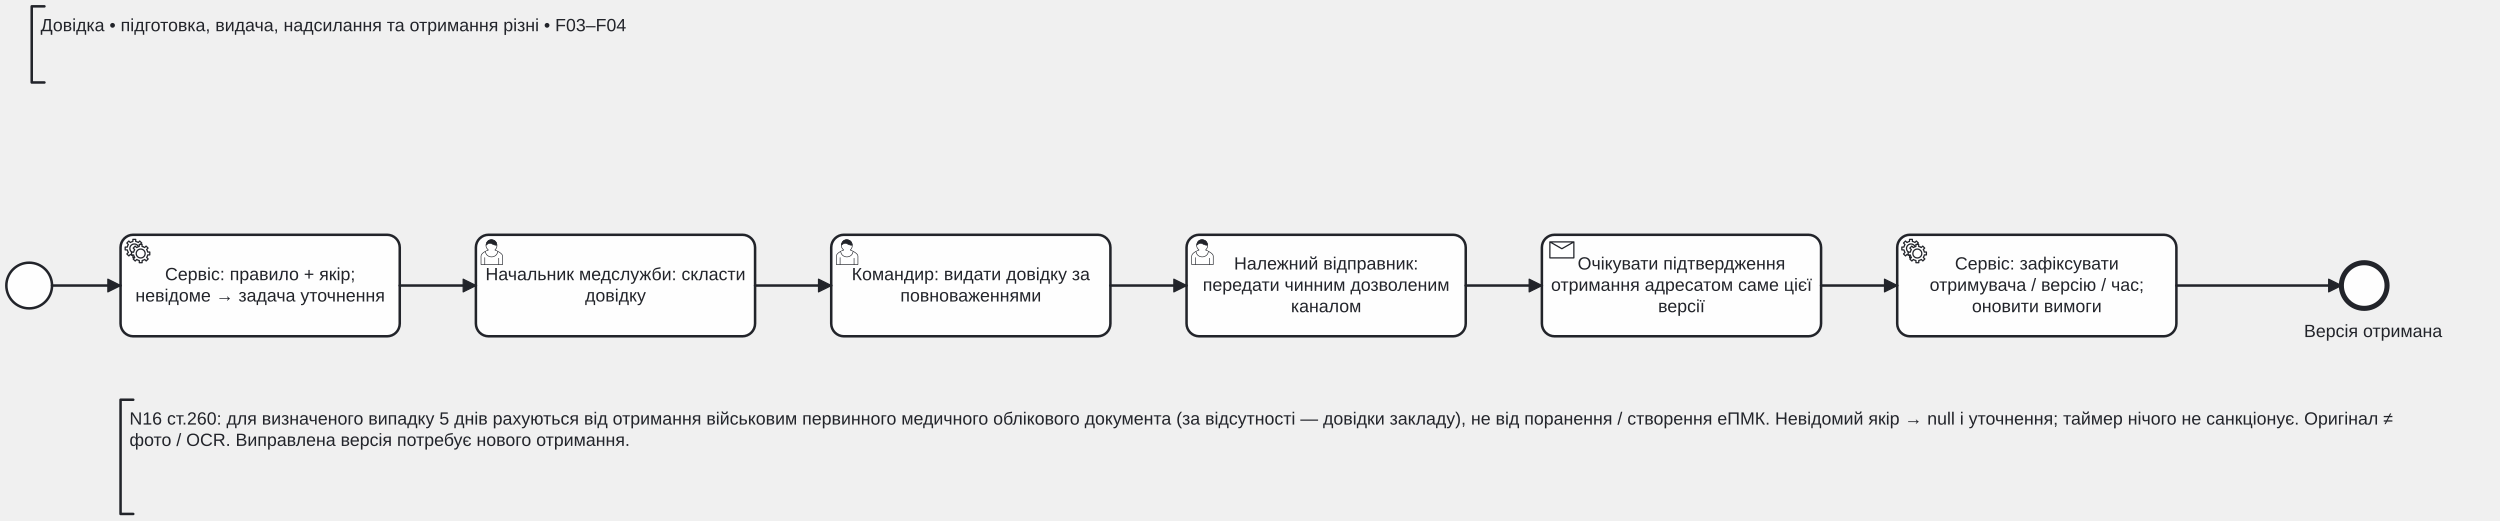
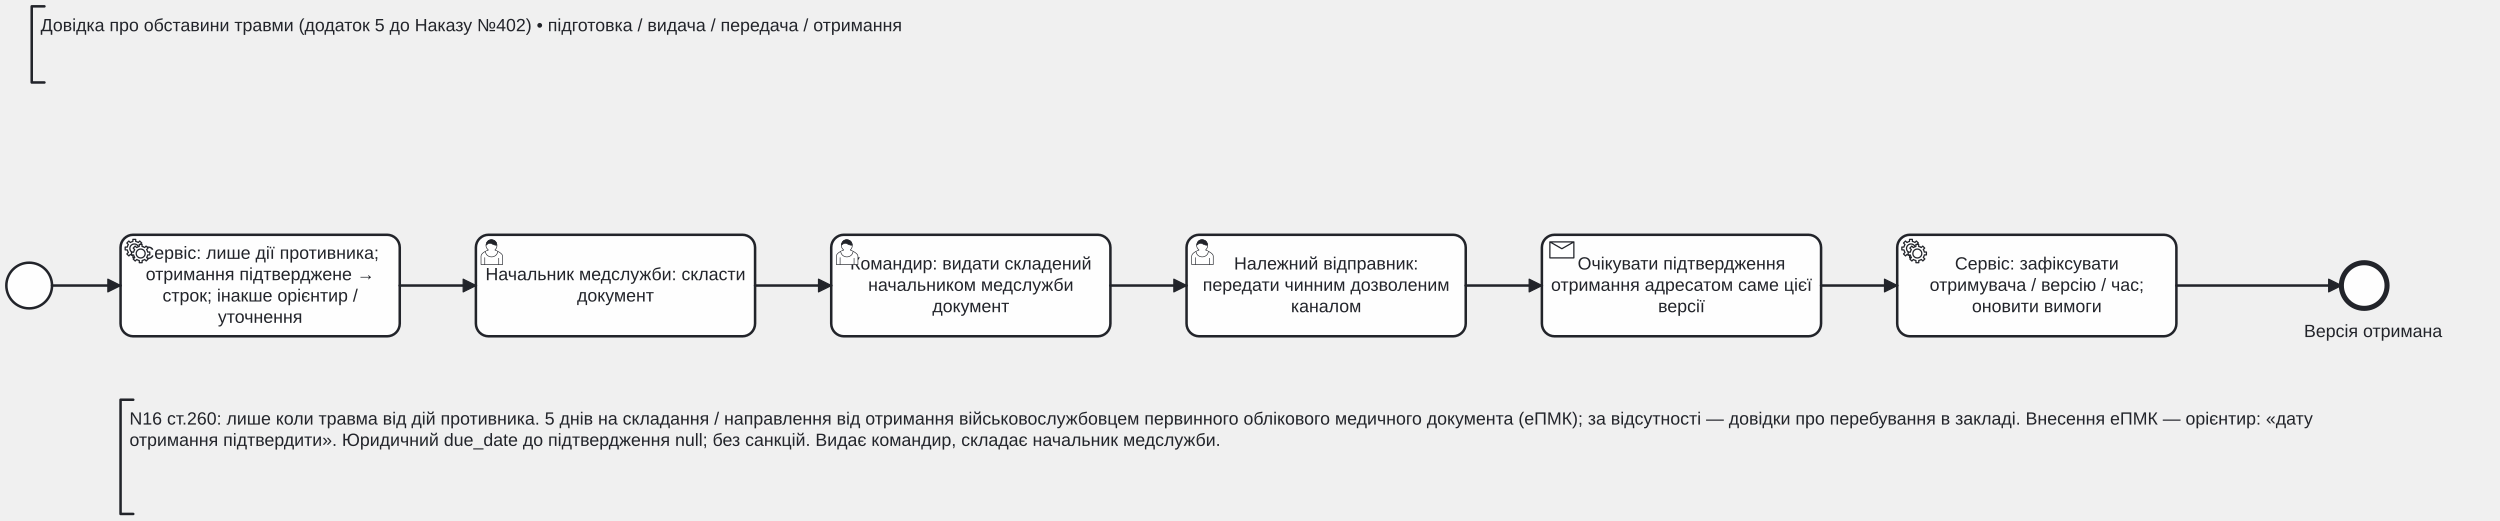
<svg xmlns="http://www.w3.org/2000/svg" width="1970" height="410" viewBox="55 -5 1970 410" version="1.1">
  <g class="djs-group">
    <g class="djs-element djs-shape" data-element-id="Cert_Start" transform="matrix(1 0 0 1 60 202)" style="display: block;">
      <g class="djs-visual">
        <circle cx="18" cy="18" r="18" style="stroke-linecap: round; stroke-linejoin: round; stroke: rgb(34, 36, 42); stroke-width: 2px; fill: white; fill-opacity: 0.95;" />
      </g>
      <rect class="djs-hit djs-hit-all" x="0" y="0" width="36" height="36" style="fill: none; stroke-opacity: 0; stroke: white; stroke-width: 15px;" />
    </g>
  </g>
  <g class="djs-group">
    <g class="djs-element djs-shape" data-element-id="Cert_Anchor" transform="matrix(1 0 0 1 150 180)" style="display: block;">
      <g class="djs-visual">
        <rect x="0" y="0" width="220" height="80" rx="10" ry="10" style="stroke-linecap: round; stroke-linejoin: round; stroke: rgb(34, 36, 42); stroke-width: 2px; fill: white; fill-opacity: 0.95;" />
        <text lineHeight="1.2" class="djs-label" style="font-family: Arial; font-size: 14px; font-weight: normal; fill: rgb(34, 36, 42);">
-           <tspan x="35.01" y="35.8">Сервіс: правило + якір; </tspan>
-           <tspan x="11.689" y="52.6">невідоме → задача уточнення</tspan>
+           <tspan x="16.43" y="19">Сервіс: лише дії противника; </tspan>
+           <tspan x="19.813" y="35.8">отримання підтверджене → </tspan>
+           <tspan x="33.048" y="52.6">строк; інакше орієнтир / </tspan>
+           <tspan x="76.706" y="69.4">уточнення</tspan>
        </text>
        <circle cx="5" cy="5" r="5" transform="translate(6, 6)" style="stroke-linecap: round; stroke-linejoin: round; stroke: none; stroke-width: 2px; fill: white;" />
        <path d="m 12,18 v -1.713 c 0.352,-0.07 0.704,-0.178 1.048,-0.321 0.344,-0.145 0.666,-0.321 0.966,-0.521 l 1.194,1.18 1.567,-1.577 -1.195,-1.18 c 0.403,-0.614 0.683,-1.299 0.825,-2.018 l 1.622,-0.01 v -2.22 l -1.637,0.01 c -0.073,-0.352 -0.178,-0.7 -0.324,-1.044 -0.145,-0.344 -0.321,-0.664 -0.523,-0.962 l 1.131,-1.136 -1.583,-1.563 -1.13,1.136 c -0.614,-0.401 -1.303,-0.681 -2.023,-0.822 l 0.009,-1.619 h -2.241 l 0.004,1.631 c -0.354,0.074 -0.705,0.18 -1.05,0.324 -0.344,0.144 -0.665,0.321 -0.964,0.52 l -1.17,-1.158 -1.567,1.579 1.168,1.157 c -0.403,0.613 -0.683,1.298 -0.825,2.017 l -1.659,0.003 v 2.222 l 1.672,-0.006 c 0.073,0.351 0.18,0.702 0.324,1.045 0.145,0.344 0.321,0.664 0.523,0.961 l -1.199,1.197 1.584,1.56 1.196,-1.193 c 0.614,0.403 1.303,0.682 2.023,0.823 l 7.19e-4,1.699 h 2.227 z m 0.221,-3.996 c -1.789,0.75 -3.858,-0.093 -4.61,-1.874 -0.752,-1.783 0.091,-3.846 1.88,-4.596 1.788,-0.749 3.857,0.093 4.609,1.874 0.752,1.782 -0.091,3.846 -1.88,4.596 z" style="fill: white; stroke-linecap: round; stroke-linejoin: round; stroke: rgb(34, 36, 42); stroke-width: 1px;" />
        <circle cx="5" cy="5" r="5" transform="translate(11, 10)" style="stroke-linecap: round; stroke-linejoin: round; stroke: none; stroke-width: 2px; fill: white;" />
        <path d="m 17,22 v -1.713 c 0.352,-0.07 0.704,-0.178 1.048,-0.321 0.344,-0.145 0.666,-0.321 0.966,-0.521 l 1.194,1.18 1.567,-1.577 -1.195,-1.18 c 0.403,-0.614 0.683,-1.299 0.825,-2.018 l 1.622,-0.01 v -2.22 l -1.637,0.01 c -0.073,-0.352 -0.178,-0.7 -0.324,-1.044 -0.145,-0.344 -0.321,-0.664 -0.523,-0.962 l 1.131,-1.136 -1.583,-1.563 -1.13,1.136 c -0.614,-0.401 -1.303,-0.681 -2.023,-0.822 l 0.009,-1.619 h -2.241 l 0.004,1.631 c -0.354,0.074 -0.705,0.18 -1.05,0.324 -0.344,0.144 -0.665,0.321 -0.964,0.52 l -1.17,-1.158 -1.567,1.579 1.168,1.157 c -0.403,0.613 -0.683,1.298 -0.825,2.017 l -1.659,0.003 v 2.222 l 1.672,-0.006 c 0.073,0.351 0.18,0.702 0.324,1.045 0.145,0.344 0.321,0.664 0.523,0.961 l -1.199,1.197 1.584,1.56 1.196,-1.193 c 0.614,0.403 1.303,0.682 2.023,0.823 l 7.19e-4,1.699 h 2.227 z m 0.221,-3.996 c -1.789,0.75 -3.858,-0.093 -4.61,-1.874 -0.752,-1.783 0.091,-3.846 1.88,-4.596 1.788,-0.749 3.857,0.093 4.609,1.874 0.752,1.782 -0.091,3.846 -1.88,4.596 z" style="fill: white; stroke-linecap: round; stroke-linejoin: round; stroke: rgb(34, 36, 42); stroke-width: 1px;" />
      </g>
      <rect class="djs-hit djs-hit-all" x="0" y="0" width="220" height="80" style="fill: none; stroke-opacity: 0; stroke: white; stroke-width: 15px;" />
    </g>
  </g>
  <g class="djs-group">
    <g class="djs-element djs-shape" data-element-id="Cert_Prepare" transform="matrix(1 0 0 1 430 180)" style="display: block;">
      <g class="djs-visual">
        <rect x="0" y="0" width="220" height="80" rx="10" ry="10" style="stroke-linecap: round; stroke-linejoin: round; stroke: rgb(34, 36, 42); stroke-width: 2px; fill: white; fill-opacity: 0.95;" />
        <text lineHeight="1.2" class="djs-label" style="font-family: Arial; font-size: 14px; font-weight: normal; fill: rgb(34, 36, 42);">
          <tspan x="7.546" y="35.8">Начальник медслужби: скласти</tspan>
-           <tspan x="86.023" y="52.6">довідку</tspan>
+           <tspan x="79.683" y="52.6">документ</tspan>
        </text>
        <path d="m 15,12 c 0.909,-0.845 1.594,-2.049 1.594,-3.385 0,-2.554 -1.805,-4.622 -4.357,-4.622 -2.552,0 -4.288,2.068 -4.288,4.622 0,1.348 0.974,2.562 1.896,3.405 -0.529,0.187 -5.669,2.097 -5.794,4.756 v 6.718 h 17 v -6.718 c 0,-2.298 -5.528,-4.595 -6.051,-4.776 zm -8,6 l 0,5.5 m 11,0 l 0,-5" style="fill: white; stroke-linecap: round; stroke-linejoin: round; stroke: rgb(34, 36, 42); stroke-width: 0.5px;" />
        <path d="m 15,12 m 2.162,1.009 c 0,2.447 -2.158,4.431 -4.821,4.431 -2.665,0 -4.822,-1.981 -4.822,-4.431 " style="fill: white; stroke-linecap: round; stroke-linejoin: round; stroke: rgb(34, 36, 42); stroke-width: 0.5px;" />
        <path d="m 15,12 m -6.9,-3.80 c 0,0 2.251,-2.358 4.274,-1.177 2.024,1.181 4.221,1.537 4.124,0.965 -0.098,-0.57 -0.117,-3.791 -4.191,-4.136 -3.575,0.001 -4.208,3.367 -4.207,4.348 z" style="fill: rgb(34, 36, 42); stroke-linecap: round; stroke-linejoin: round; stroke: rgb(34, 36, 42); stroke-width: 0.5px;" />
      </g>
      <rect class="djs-hit djs-hit-all" x="0" y="0" width="220" height="80" style="fill: none; stroke-opacity: 0; stroke: white; stroke-width: 15px;" />
    </g>
  </g>
  <g class="djs-group">
    <g class="djs-element djs-shape" data-element-id="Cert_Issue" transform="matrix(1 0 0 1 710 180)" style="display: block;">
      <g class="djs-visual">
        <rect x="0" y="0" width="220" height="80" rx="10" ry="10" style="stroke-linecap: round; stroke-linejoin: round; stroke: rgb(34, 36, 42); stroke-width: 2px; fill: white; fill-opacity: 0.95;" />
        <text lineHeight="1.2" class="djs-label" style="font-family: Arial; font-size: 14px; font-weight: normal; fill: rgb(34, 36, 42);">
-           <tspan x="16.143" y="35.8">Командир: видати довідку за </tspan>
-           <tspan x="54.485" y="52.6">повноваженнями</tspan>
+           <tspan x="14.885" y="27.4">Командир: видати складений </tspan>
+           <tspan x="29.076" y="44.2">начальником медслужби </tspan>
+           <tspan x="79.683" y="61">документ</tspan>
        </text>
        <path d="m 15,12 c 0.909,-0.845 1.594,-2.049 1.594,-3.385 0,-2.554 -1.805,-4.622 -4.357,-4.622 -2.552,0 -4.288,2.068 -4.288,4.622 0,1.348 0.974,2.562 1.896,3.405 -0.529,0.187 -5.669,2.097 -5.794,4.756 v 6.718 h 17 v -6.718 c 0,-2.298 -5.528,-4.595 -6.051,-4.776 zm -8,6 l 0,5.5 m 11,0 l 0,-5" style="fill: white; stroke-linecap: round; stroke-linejoin: round; stroke: rgb(34, 36, 42); stroke-width: 0.5px;" />
        <path d="m 15,12 m 2.162,1.009 c 0,2.447 -2.158,4.431 -4.821,4.431 -2.665,0 -4.822,-1.981 -4.822,-4.431 " style="fill: white; stroke-linecap: round; stroke-linejoin: round; stroke: rgb(34, 36, 42); stroke-width: 0.5px;" />
        <path d="m 15,12 m -6.9,-3.80 c 0,0 2.251,-2.358 4.274,-1.177 2.024,1.181 4.221,1.537 4.124,0.965 -0.098,-0.57 -0.117,-3.791 -4.191,-4.136 -3.575,0.001 -4.208,3.367 -4.207,4.348 z" style="fill: rgb(34, 36, 42); stroke-linecap: round; stroke-linejoin: round; stroke: rgb(34, 36, 42); stroke-width: 0.5px;" />
      </g>
      <rect class="djs-hit djs-hit-all" x="0" y="0" width="220" height="80" style="fill: none; stroke-opacity: 0; stroke: white; stroke-width: 15px;" />
    </g>
  </g>
  <g class="djs-group">
    <g class="djs-element djs-shape" data-element-id="Cert_Send" transform="matrix(1 0 0 1 990 180)" style="display: block;">
      <g class="djs-visual">
        <rect x="0" y="0" width="220" height="80" rx="10" ry="10" style="stroke-linecap: round; stroke-linejoin: round; stroke: rgb(34, 36, 42); stroke-width: 2px; fill: white; fill-opacity: 0.95;" />
        <text lineHeight="1.2" class="djs-label" style="font-family: Arial; font-size: 14px; font-weight: normal; fill: rgb(34, 36, 42);">
          <tspan x="37.402" y="27.4">Належний відправник: </tspan>
          <tspan x="12.79" y="44.2">передати чинним дозволеним </tspan>
          <tspan x="82.263" y="61">каналом</tspan>
        </text>
        <path d="m 15,12 c 0.909,-0.845 1.594,-2.049 1.594,-3.385 0,-2.554 -1.805,-4.622 -4.357,-4.622 -2.552,0 -4.288,2.068 -4.288,4.622 0,1.348 0.974,2.562 1.896,3.405 -0.529,0.187 -5.669,2.097 -5.794,4.756 v 6.718 h 17 v -6.718 c 0,-2.298 -5.528,-4.595 -6.051,-4.776 zm -8,6 l 0,5.5 m 11,0 l 0,-5" style="fill: white; stroke-linecap: round; stroke-linejoin: round; stroke: rgb(34, 36, 42); stroke-width: 0.5px;" />
        <path d="m 15,12 m 2.162,1.009 c 0,2.447 -2.158,4.431 -4.821,4.431 -2.665,0 -4.822,-1.981 -4.822,-4.431 " style="fill: white; stroke-linecap: round; stroke-linejoin: round; stroke: rgb(34, 36, 42); stroke-width: 0.5px;" />
        <path d="m 15,12 m -6.9,-3.80 c 0,0 2.251,-2.358 4.274,-1.177 2.024,1.181 4.221,1.537 4.124,0.965 -0.098,-0.57 -0.117,-3.791 -4.191,-4.136 -3.575,0.001 -4.208,3.367 -4.207,4.348 z" style="fill: rgb(34, 36, 42); stroke-linecap: round; stroke-linejoin: round; stroke: rgb(34, 36, 42); stroke-width: 0.5px;" />
      </g>
      <rect class="djs-hit djs-hit-all" x="0" y="0" width="220" height="80" style="fill: none; stroke-opacity: 0; stroke: white; stroke-width: 15px;" />
    </g>
  </g>
  <g class="djs-group">
    <g class="djs-element djs-shape" data-element-id="Cert_Receipt" transform="matrix(1 0 0 1 1270 180)" style="display: block;">
      <g class="djs-visual">
        <rect x="0" y="0" width="220" height="80" rx="10" ry="10" style="stroke-linecap: round; stroke-linejoin: round; stroke: rgb(34, 36, 42); stroke-width: 2px; fill: white; fill-opacity: 0.95;" />
        <text lineHeight="1.2" class="djs-label" style="font-family: Arial; font-size: 14px; font-weight: normal; fill: rgb(34, 36, 42);">
          <tspan x="28.188" y="27.4">Очікувати підтвердження </tspan>
          <tspan x="7.174" y="44.2">отримання адресатом саме цієї </tspan>
          <tspan x="91.574" y="61">версії</tspan>
        </text>
        <path d="m 6.3,5.6 l 0,12.6 l 18.9,0 l 0,-12.6 z l 9.45,5.4 l 9.45,-5.4" style="fill: white; stroke-linecap: round; stroke-linejoin: round; stroke: rgb(34, 36, 42); stroke-width: 1px;" />
      </g>
      <rect class="djs-hit djs-hit-all" x="0" y="0" width="220" height="80" style="fill: none; stroke-opacity: 0; stroke: white; stroke-width: 15px;" />
    </g>
  </g>
  <g class="djs-group">
    <g class="djs-element djs-shape" data-element-id="Cert_Record" transform="matrix(1 0 0 1 1550 180)" style="display: block;">
      <g class="djs-visual">
        <rect x="0" y="0" width="220" height="80" rx="10" ry="10" style="stroke-linecap: round; stroke-linejoin: round; stroke: rgb(34, 36, 42); stroke-width: 2px; fill: white; fill-opacity: 0.95;" />
        <text lineHeight="1.2" class="djs-label" style="font-family: Arial; font-size: 14px; font-weight: normal; fill: rgb(34, 36, 42);">
          <tspan x="45.441" y="27.4">Сервіс: зафіксувати </tspan>
          <tspan x="25.556" y="44.2">отримувача / версію / час; </tspan>
          <tspan x="58.86" y="61">оновити вимоги</tspan>
        </text>
        <circle cx="5" cy="5" r="5" transform="translate(6, 6)" style="stroke-linecap: round; stroke-linejoin: round; stroke: none; stroke-width: 2px; fill: white;" />
        <path d="m 12,18 v -1.713 c 0.352,-0.07 0.704,-0.178 1.048,-0.321 0.344,-0.145 0.666,-0.321 0.966,-0.521 l 1.194,1.18 1.567,-1.577 -1.195,-1.18 c 0.403,-0.614 0.683,-1.299 0.825,-2.018 l 1.622,-0.01 v -2.22 l -1.637,0.01 c -0.073,-0.352 -0.178,-0.7 -0.324,-1.044 -0.145,-0.344 -0.321,-0.664 -0.523,-0.962 l 1.131,-1.136 -1.583,-1.563 -1.13,1.136 c -0.614,-0.401 -1.303,-0.681 -2.023,-0.822 l 0.009,-1.619 h -2.241 l 0.004,1.631 c -0.354,0.074 -0.705,0.18 -1.05,0.324 -0.344,0.144 -0.665,0.321 -0.964,0.52 l -1.17,-1.158 -1.567,1.579 1.168,1.157 c -0.403,0.613 -0.683,1.298 -0.825,2.017 l -1.659,0.003 v 2.222 l 1.672,-0.006 c 0.073,0.351 0.18,0.702 0.324,1.045 0.145,0.344 0.321,0.664 0.523,0.961 l -1.199,1.197 1.584,1.56 1.196,-1.193 c 0.614,0.403 1.303,0.682 2.023,0.823 l 7.19e-4,1.699 h 2.227 z m 0.221,-3.996 c -1.789,0.75 -3.858,-0.093 -4.61,-1.874 -0.752,-1.783 0.091,-3.846 1.88,-4.596 1.788,-0.749 3.857,0.093 4.609,1.874 0.752,1.782 -0.091,3.846 -1.88,4.596 z" style="fill: white; stroke-linecap: round; stroke-linejoin: round; stroke: rgb(34, 36, 42); stroke-width: 1px;" />
        <circle cx="5" cy="5" r="5" transform="translate(11, 10)" style="stroke-linecap: round; stroke-linejoin: round; stroke: none; stroke-width: 2px; fill: white;" />
        <path d="m 17,22 v -1.713 c 0.352,-0.07 0.704,-0.178 1.048,-0.321 0.344,-0.145 0.666,-0.321 0.966,-0.521 l 1.194,1.18 1.567,-1.577 -1.195,-1.18 c 0.403,-0.614 0.683,-1.299 0.825,-2.018 l 1.622,-0.01 v -2.22 l -1.637,0.01 c -0.073,-0.352 -0.178,-0.7 -0.324,-1.044 -0.145,-0.344 -0.321,-0.664 -0.523,-0.962 l 1.131,-1.136 -1.583,-1.563 -1.13,1.136 c -0.614,-0.401 -1.303,-0.681 -2.023,-0.822 l 0.009,-1.619 h -2.241 l 0.004,1.631 c -0.354,0.074 -0.705,0.18 -1.05,0.324 -0.344,0.144 -0.665,0.321 -0.964,0.52 l -1.17,-1.158 -1.567,1.579 1.168,1.157 c -0.403,0.613 -0.683,1.298 -0.825,2.017 l -1.659,0.003 v 2.222 l 1.672,-0.006 c 0.073,0.351 0.18,0.702 0.324,1.045 0.145,0.344 0.321,0.664 0.523,0.961 l -1.199,1.197 1.584,1.56 1.196,-1.193 c 0.614,0.403 1.303,0.682 2.023,0.823 l 7.19e-4,1.699 h 2.227 z m 0.221,-3.996 c -1.789,0.75 -3.858,-0.093 -4.61,-1.874 -0.752,-1.783 0.091,-3.846 1.88,-4.596 1.788,-0.749 3.857,0.093 4.609,1.874 0.752,1.782 -0.091,3.846 -1.88,4.596 z" style="fill: white; stroke-linecap: round; stroke-linejoin: round; stroke: rgb(34, 36, 42); stroke-width: 1px;" />
      </g>
      <rect class="djs-hit djs-hit-all" x="0" y="0" width="220" height="80" style="fill: none; stroke-opacity: 0; stroke: white; stroke-width: 15px;" />
    </g>
  </g>
  <g class="djs-group">
    <g class="djs-element djs-shape" data-element-id="Cert_End" transform="matrix(1 0 0 1 1900 202)" style="display: block;">
      <g class="djs-visual">
        <circle cx="18" cy="18" r="18" style="stroke-linecap: round; stroke-linejoin: round; stroke: rgb(34, 36, 42); stroke-width: 4px; fill: white; fill-opacity: 0.95;" />
      </g>
      <rect class="djs-hit djs-hit-all" x="0" y="0" width="36" height="36" style="fill: none; stroke-opacity: 0; stroke: white; stroke-width: 15px;" />
    </g>
  </g>
  <g class="djs-group">
    <g class="djs-element djs-shape" data-element-id="Cert_End_label" transform="matrix(1 0 0 1 1830 248)" style="display: block;">
      <g class="djs-visual">
        <text lineHeight="1.2" class="djs-label" style="font-family: Arial; font-size: 14px; font-weight: normal; fill: rgb(34, 36, 42);">
          <tspan x="40.542" y="12.6">Версія отримана</tspan>
        </text>
      </g>
      <rect class="djs-hit djs-hit-all" x="0" y="0" width="190" height="17" style="fill: none; stroke-opacity: 0; stroke: white; stroke-width: 15px;" />
    </g>
  </g>
  <g class="djs-group">
    <g class="djs-element djs-shape" data-element-id="Cert_Note" transform="matrix(1 0 0 1 150 310)" style="display: block;">
      <g class="djs-visual">
        <rect x="0" y="0" width="1810" height="90" rx="0" ry="0" style="stroke-linecap: round; stroke-linejoin: round; stroke: none; stroke-width: 2px; fill: none;" />
        <path d="m 0, 0 m 10,0 l -10,0 l 0,90 l 10,0" style="fill: none; stroke-linecap: round; stroke-linejoin: round; stroke: rgb(34, 36, 42); stroke-width: 2px;" />
        <text lineHeight="1.2" class="djs-label" style="font-family: Arial; font-size: 14px; font-weight: normal; fill: rgb(34, 36, 42);">
-           <tspan x="7" y="19.6">N16 ст.260: для визначеного випадку 5 днів рахуються від отримання військовим первинного медичного облікового документа (за відсутності — довідки закладу), не від поранення / створення еПМК. Невідомий якір → null і уточнення; таймер нічого не санкціонує. Оригінал ≠</tspan>
-           <tspan x="7" y="36.4">фото / OCR. Виправлена версія потребує нового отримання.</tspan>
+           <tspan x="7" y="19.6">N16 ст.260: лише коли травма від дій противника. 5 днів на складання / направлення від отримання військовослужбовцем первинного облікового медичного документа (еПМК); за відсутності — довідки про перебування в закладі. Внесення еПМК — орієнтир: «дату </tspan>
+           <tspan x="7" y="36.4">отримання підтвердити». Юридичний due_date до підтвердження null; без санкцій. Видає командир, складає начальник медслужби.</tspan>
        </text>
      </g>
      <rect class="djs-hit djs-hit-all" x="0" y="0" width="1810" height="90" style="fill: none; stroke-opacity: 0; stroke: white; stroke-width: 15px;" />
    </g>
  </g>
  <g class="djs-group">
    <g class="djs-element djs-shape" data-element-id="Title_certificate" transform="matrix(1 0 0 1 80 0)" style="display: block;">
      <g class="djs-visual">
        <rect x="0" y="0" width="1910" height="60" rx="0" ry="0" style="stroke-linecap: round; stroke-linejoin: round; stroke: none; stroke-width: 2px; fill: none;" />
        <path d="m 0, 0 m 10,0 l -10,0 l 0,60 l 10,0" style="fill: none; stroke-linecap: round; stroke-linejoin: round; stroke: rgb(34, 36, 42); stroke-width: 2px;" />
        <text lineHeight="1.2" class="djs-label" style="font-family: Arial; font-size: 14px; font-weight: normal; fill: rgb(34, 36, 42);">
-           <tspan x="7" y="19.6">Довідка • підготовка, видача, надсилання та отримання різні • F03–F04</tspan>
+           <tspan x="7" y="19.6">Довідка про обставини травми (додаток 5 до Наказу №402) • підготовка / видача / передача / отримання</tspan>
        </text>
      </g>
      <rect class="djs-hit djs-hit-all" x="0" y="0" width="1910" height="60" style="fill: none; stroke-opacity: 0; stroke: white; stroke-width: 15px;" />
    </g>
  </g>
  <g class="djs-group">
    <g class="djs-element djs-connection" data-element-id="F_Cert_Start_Cert_Anchor" style="display: block;">
      <g class="djs-visual">
        <defs>
-           <marker id="marker-7dkjk2pjv5pomy6c1zb772tm3" viewBox="0 0 20 20" refX="11" refY="10" markerWidth="10" markerHeight="10" orient="auto">
-             <path d="M 1 5 L 11 10 L 1 15 Z" style="stroke-linecap: round; stroke-linejoin: round; stroke: rgb(34, 36, 42); stroke-width: 1px; fill: rgb(34, 36, 42);" />
-           </marker>
-         </defs>
-         <path data-corner-radius="5" style="fill: none; stroke-linecap: round; stroke-linejoin: round; stroke: rgb(34, 36, 42); stroke-width: 2px; marker-end: url('#marker-7dkjk2pjv5pomy6c1zb772tm3');" d="M96,220L150,220" />
+           <marker id="marker-88ow1oxze9iomq1yunvprv8kq" viewBox="0 0 20 20" refX="11" refY="10" markerWidth="10" markerHeight="10" orient="auto">
+             <path d="M 1 5 L 11 10 L 1 15 Z" style="stroke-linecap: round; stroke-linejoin: round; stroke: rgb(34, 36, 42); stroke-width: 1px; fill: rgb(34, 36, 42);" />
+           </marker>
+         </defs>
+         <path data-corner-radius="5" style="fill: none; stroke-linecap: round; stroke-linejoin: round; stroke: rgb(34, 36, 42); stroke-width: 2px; marker-end: url('#marker-88ow1oxze9iomq1yunvprv8kq');" d="M96,220L150,220" />
      </g>
      <path d="M96,220L150,220" class="djs-hit djs-hit-stroke" style="fill: none; stroke-opacity: 0; stroke: white; stroke-width: 15px;" />
    </g>
  </g>
  <g class="djs-group">
    <g class="djs-element djs-connection" data-element-id="F_Cert_Anchor_Cert_Prepare" style="display: block;">
      <g class="djs-visual">
        <defs>
-           <marker id="marker-52kqaqx9ktauffequ8u1yiwtn" viewBox="0 0 20 20" refX="11" refY="10" markerWidth="10" markerHeight="10" orient="auto">
-             <path d="M 1 5 L 11 10 L 1 15 Z" style="stroke-linecap: round; stroke-linejoin: round; stroke: rgb(34, 36, 42); stroke-width: 1px; fill: rgb(34, 36, 42);" />
-           </marker>
-         </defs>
-         <path data-corner-radius="5" style="fill: none; stroke-linecap: round; stroke-linejoin: round; stroke: rgb(34, 36, 42); stroke-width: 2px; marker-end: url('#marker-52kqaqx9ktauffequ8u1yiwtn');" d="M370,220L430,220" />
+           <marker id="marker-8efjfp8ps9lrvzc14qx82v2ta" viewBox="0 0 20 20" refX="11" refY="10" markerWidth="10" markerHeight="10" orient="auto">
+             <path d="M 1 5 L 11 10 L 1 15 Z" style="stroke-linecap: round; stroke-linejoin: round; stroke: rgb(34, 36, 42); stroke-width: 1px; fill: rgb(34, 36, 42);" />
+           </marker>
+         </defs>
+         <path data-corner-radius="5" style="fill: none; stroke-linecap: round; stroke-linejoin: round; stroke: rgb(34, 36, 42); stroke-width: 2px; marker-end: url('#marker-8efjfp8ps9lrvzc14qx82v2ta');" d="M370,220L430,220" />
      </g>
      <path d="M370,220L430,220" class="djs-hit djs-hit-stroke" style="fill: none; stroke-opacity: 0; stroke: white; stroke-width: 15px;" />
    </g>
  </g>
  <g class="djs-group">
    <g class="djs-element djs-connection" data-element-id="F_Cert_Prepare_Cert_Issue" style="display: block;">
      <g class="djs-visual">
        <defs>
-           <marker id="marker-6q2eso77fleknpeys5n0uupko" viewBox="0 0 20 20" refX="11" refY="10" markerWidth="10" markerHeight="10" orient="auto">
-             <path d="M 1 5 L 11 10 L 1 15 Z" style="stroke-linecap: round; stroke-linejoin: round; stroke: rgb(34, 36, 42); stroke-width: 1px; fill: rgb(34, 36, 42);" />
-           </marker>
-         </defs>
-         <path data-corner-radius="5" style="fill: none; stroke-linecap: round; stroke-linejoin: round; stroke: rgb(34, 36, 42); stroke-width: 2px; marker-end: url('#marker-6q2eso77fleknpeys5n0uupko');" d="M650,220L710,220" />
+           <marker id="marker-cbztcw8bz6p5u5qonhy4rjjnl" viewBox="0 0 20 20" refX="11" refY="10" markerWidth="10" markerHeight="10" orient="auto">
+             <path d="M 1 5 L 11 10 L 1 15 Z" style="stroke-linecap: round; stroke-linejoin: round; stroke: rgb(34, 36, 42); stroke-width: 1px; fill: rgb(34, 36, 42);" />
+           </marker>
+         </defs>
+         <path data-corner-radius="5" style="fill: none; stroke-linecap: round; stroke-linejoin: round; stroke: rgb(34, 36, 42); stroke-width: 2px; marker-end: url('#marker-cbztcw8bz6p5u5qonhy4rjjnl');" d="M650,220L710,220" />
      </g>
      <path d="M650,220L710,220" class="djs-hit djs-hit-stroke" style="fill: none; stroke-opacity: 0; stroke: white; stroke-width: 15px;" />
    </g>
  </g>
  <g class="djs-group">
    <g class="djs-element djs-connection" data-element-id="F_Cert_Issue_Cert_Send" style="display: block;">
      <g class="djs-visual">
        <defs>
-           <marker id="marker-ckv9t22tzn5ieex1zye4yxsy2" viewBox="0 0 20 20" refX="11" refY="10" markerWidth="10" markerHeight="10" orient="auto">
-             <path d="M 1 5 L 11 10 L 1 15 Z" style="stroke-linecap: round; stroke-linejoin: round; stroke: rgb(34, 36, 42); stroke-width: 1px; fill: rgb(34, 36, 42);" />
-           </marker>
-         </defs>
-         <path data-corner-radius="5" style="fill: none; stroke-linecap: round; stroke-linejoin: round; stroke: rgb(34, 36, 42); stroke-width: 2px; marker-end: url('#marker-ckv9t22tzn5ieex1zye4yxsy2');" d="M930,220L990,220" />
+           <marker id="marker-ctxym75c76oq7yijnkibpnw2r" viewBox="0 0 20 20" refX="11" refY="10" markerWidth="10" markerHeight="10" orient="auto">
+             <path d="M 1 5 L 11 10 L 1 15 Z" style="stroke-linecap: round; stroke-linejoin: round; stroke: rgb(34, 36, 42); stroke-width: 1px; fill: rgb(34, 36, 42);" />
+           </marker>
+         </defs>
+         <path data-corner-radius="5" style="fill: none; stroke-linecap: round; stroke-linejoin: round; stroke: rgb(34, 36, 42); stroke-width: 2px; marker-end: url('#marker-ctxym75c76oq7yijnkibpnw2r');" d="M930,220L990,220" />
      </g>
      <path d="M930,220L990,220" class="djs-hit djs-hit-stroke" style="fill: none; stroke-opacity: 0; stroke: white; stroke-width: 15px;" />
    </g>
  </g>
  <g class="djs-group">
    <g class="djs-element djs-connection" data-element-id="F_Cert_Send_Cert_Receipt" style="display: block;">
      <g class="djs-visual">
        <defs>
-           <marker id="marker-8avgp5cm3te94hsnocd3ijwwq" viewBox="0 0 20 20" refX="11" refY="10" markerWidth="10" markerHeight="10" orient="auto">
-             <path d="M 1 5 L 11 10 L 1 15 Z" style="stroke-linecap: round; stroke-linejoin: round; stroke: rgb(34, 36, 42); stroke-width: 1px; fill: rgb(34, 36, 42);" />
-           </marker>
-         </defs>
-         <path data-corner-radius="5" style="fill: none; stroke-linecap: round; stroke-linejoin: round; stroke: rgb(34, 36, 42); stroke-width: 2px; marker-end: url('#marker-8avgp5cm3te94hsnocd3ijwwq');" d="M1210,220L1270,220" />
+           <marker id="marker-7barbu94rv1vbapzfukqv38m0" viewBox="0 0 20 20" refX="11" refY="10" markerWidth="10" markerHeight="10" orient="auto">
+             <path d="M 1 5 L 11 10 L 1 15 Z" style="stroke-linecap: round; stroke-linejoin: round; stroke: rgb(34, 36, 42); stroke-width: 1px; fill: rgb(34, 36, 42);" />
+           </marker>
+         </defs>
+         <path data-corner-radius="5" style="fill: none; stroke-linecap: round; stroke-linejoin: round; stroke: rgb(34, 36, 42); stroke-width: 2px; marker-end: url('#marker-7barbu94rv1vbapzfukqv38m0');" d="M1210,220L1270,220" />
      </g>
      <path d="M1210,220L1270,220" class="djs-hit djs-hit-stroke" style="fill: none; stroke-opacity: 0; stroke: white; stroke-width: 15px;" />
    </g>
  </g>
  <g class="djs-group">
    <g class="djs-element djs-connection" data-element-id="F_Cert_Receipt_Cert_Record" style="display: block;">
      <g class="djs-visual">
        <defs>
-           <marker id="marker-773hlxvlq1rtxr5e6cl14ceun" viewBox="0 0 20 20" refX="11" refY="10" markerWidth="10" markerHeight="10" orient="auto">
-             <path d="M 1 5 L 11 10 L 1 15 Z" style="stroke-linecap: round; stroke-linejoin: round; stroke: rgb(34, 36, 42); stroke-width: 1px; fill: rgb(34, 36, 42);" />
-           </marker>
-         </defs>
-         <path data-corner-radius="5" style="fill: none; stroke-linecap: round; stroke-linejoin: round; stroke: rgb(34, 36, 42); stroke-width: 2px; marker-end: url('#marker-773hlxvlq1rtxr5e6cl14ceun');" d="M1490,220L1550,220" />
+           <marker id="marker-4v24xm6z4wto1ulpvuvw53ewh" viewBox="0 0 20 20" refX="11" refY="10" markerWidth="10" markerHeight="10" orient="auto">
+             <path d="M 1 5 L 11 10 L 1 15 Z" style="stroke-linecap: round; stroke-linejoin: round; stroke: rgb(34, 36, 42); stroke-width: 1px; fill: rgb(34, 36, 42);" />
+           </marker>
+         </defs>
+         <path data-corner-radius="5" style="fill: none; stroke-linecap: round; stroke-linejoin: round; stroke: rgb(34, 36, 42); stroke-width: 2px; marker-end: url('#marker-4v24xm6z4wto1ulpvuvw53ewh');" d="M1490,220L1550,220" />
      </g>
      <path d="M1490,220L1550,220" class="djs-hit djs-hit-stroke" style="fill: none; stroke-opacity: 0; stroke: white; stroke-width: 15px;" />
    </g>
  </g>
  <g class="djs-group">
    <g class="djs-element djs-connection" data-element-id="F_Cert_Record_Cert_End" style="display: block;">
      <g class="djs-visual">
        <defs>
-           <marker id="marker-2rx2z939zym7kjbv3tayvldxq" viewBox="0 0 20 20" refX="11" refY="10" markerWidth="10" markerHeight="10" orient="auto">
-             <path d="M 1 5 L 11 10 L 1 15 Z" style="stroke-linecap: round; stroke-linejoin: round; stroke: rgb(34, 36, 42); stroke-width: 1px; fill: rgb(34, 36, 42);" />
-           </marker>
-         </defs>
-         <path data-corner-radius="5" style="fill: none; stroke-linecap: round; stroke-linejoin: round; stroke: rgb(34, 36, 42); stroke-width: 2px; marker-end: url('#marker-2rx2z939zym7kjbv3tayvldxq');" d="M1770,220L1900,220" />
+           <marker id="marker-47ekaawhu4dp6fogydw8m7bp6" viewBox="0 0 20 20" refX="11" refY="10" markerWidth="10" markerHeight="10" orient="auto">
+             <path d="M 1 5 L 11 10 L 1 15 Z" style="stroke-linecap: round; stroke-linejoin: round; stroke: rgb(34, 36, 42); stroke-width: 1px; fill: rgb(34, 36, 42);" />
+           </marker>
+         </defs>
+         <path data-corner-radius="5" style="fill: none; stroke-linecap: round; stroke-linejoin: round; stroke: rgb(34, 36, 42); stroke-width: 2px; marker-end: url('#marker-47ekaawhu4dp6fogydw8m7bp6');" d="M1770,220L1900,220" />
      </g>
      <path d="M1770,220L1900,220" class="djs-hit djs-hit-stroke" style="fill: none; stroke-opacity: 0; stroke: white; stroke-width: 15px;" />
    </g>
  </g>
</svg>
